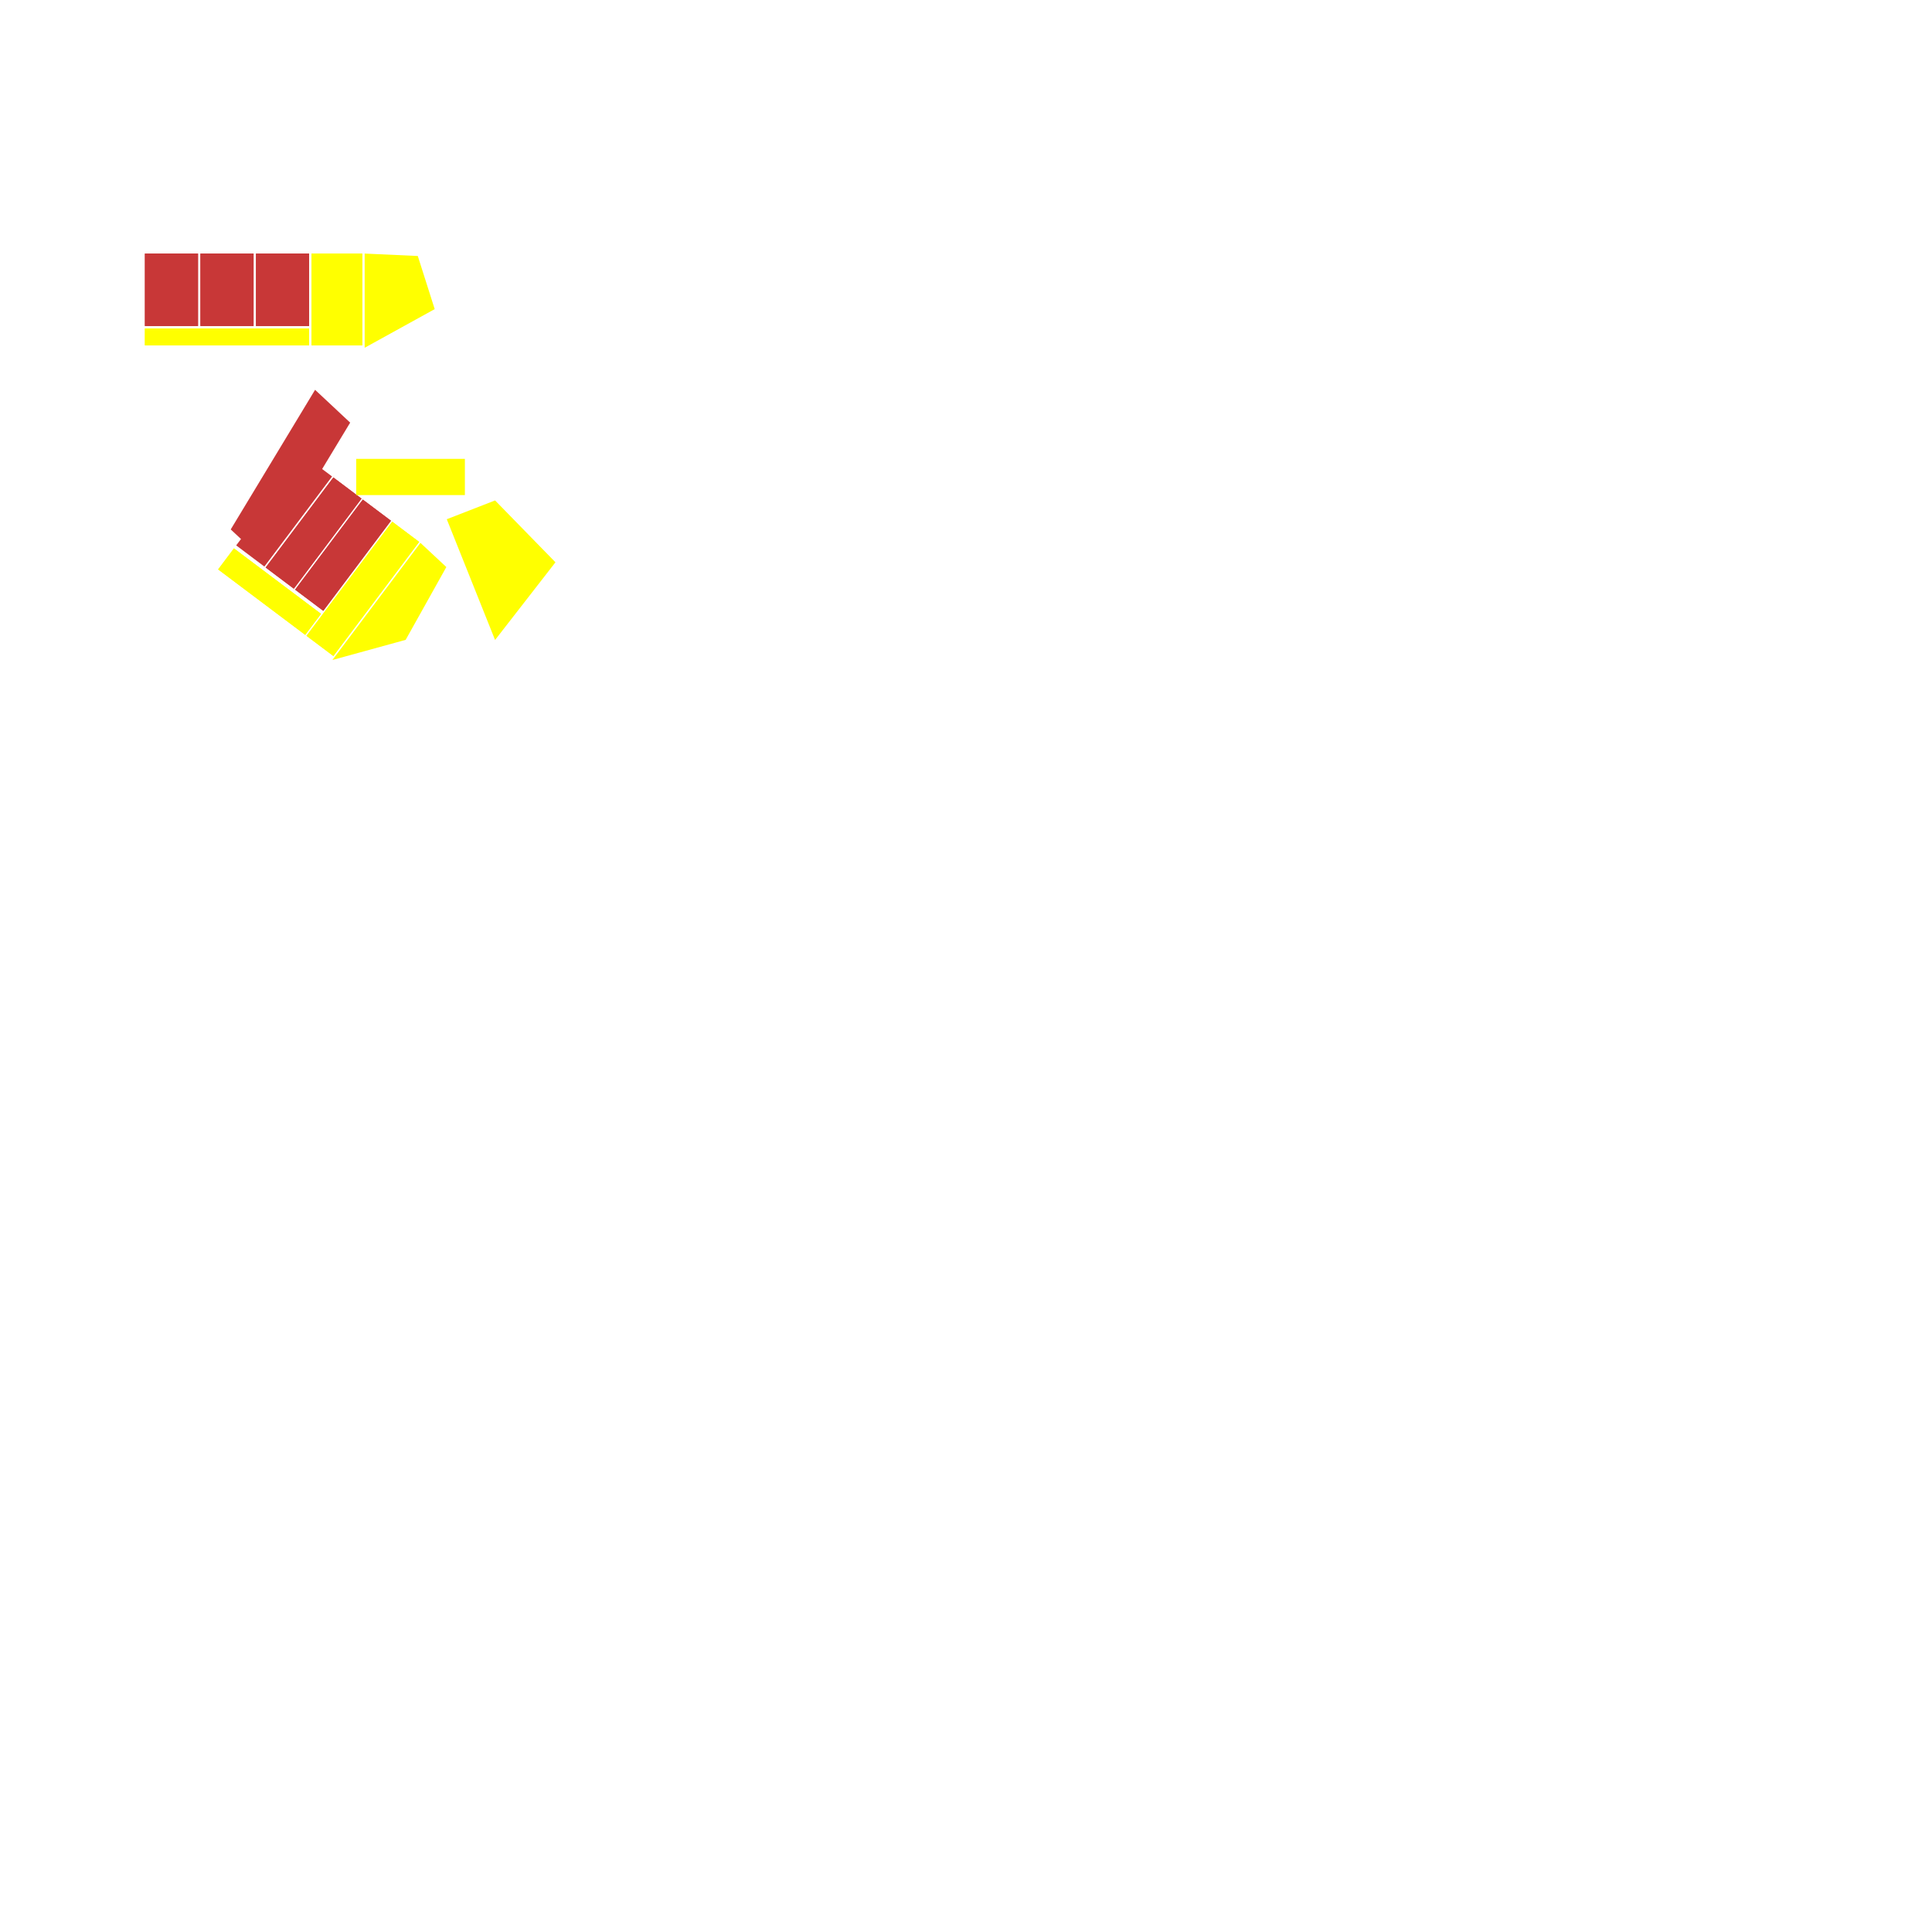
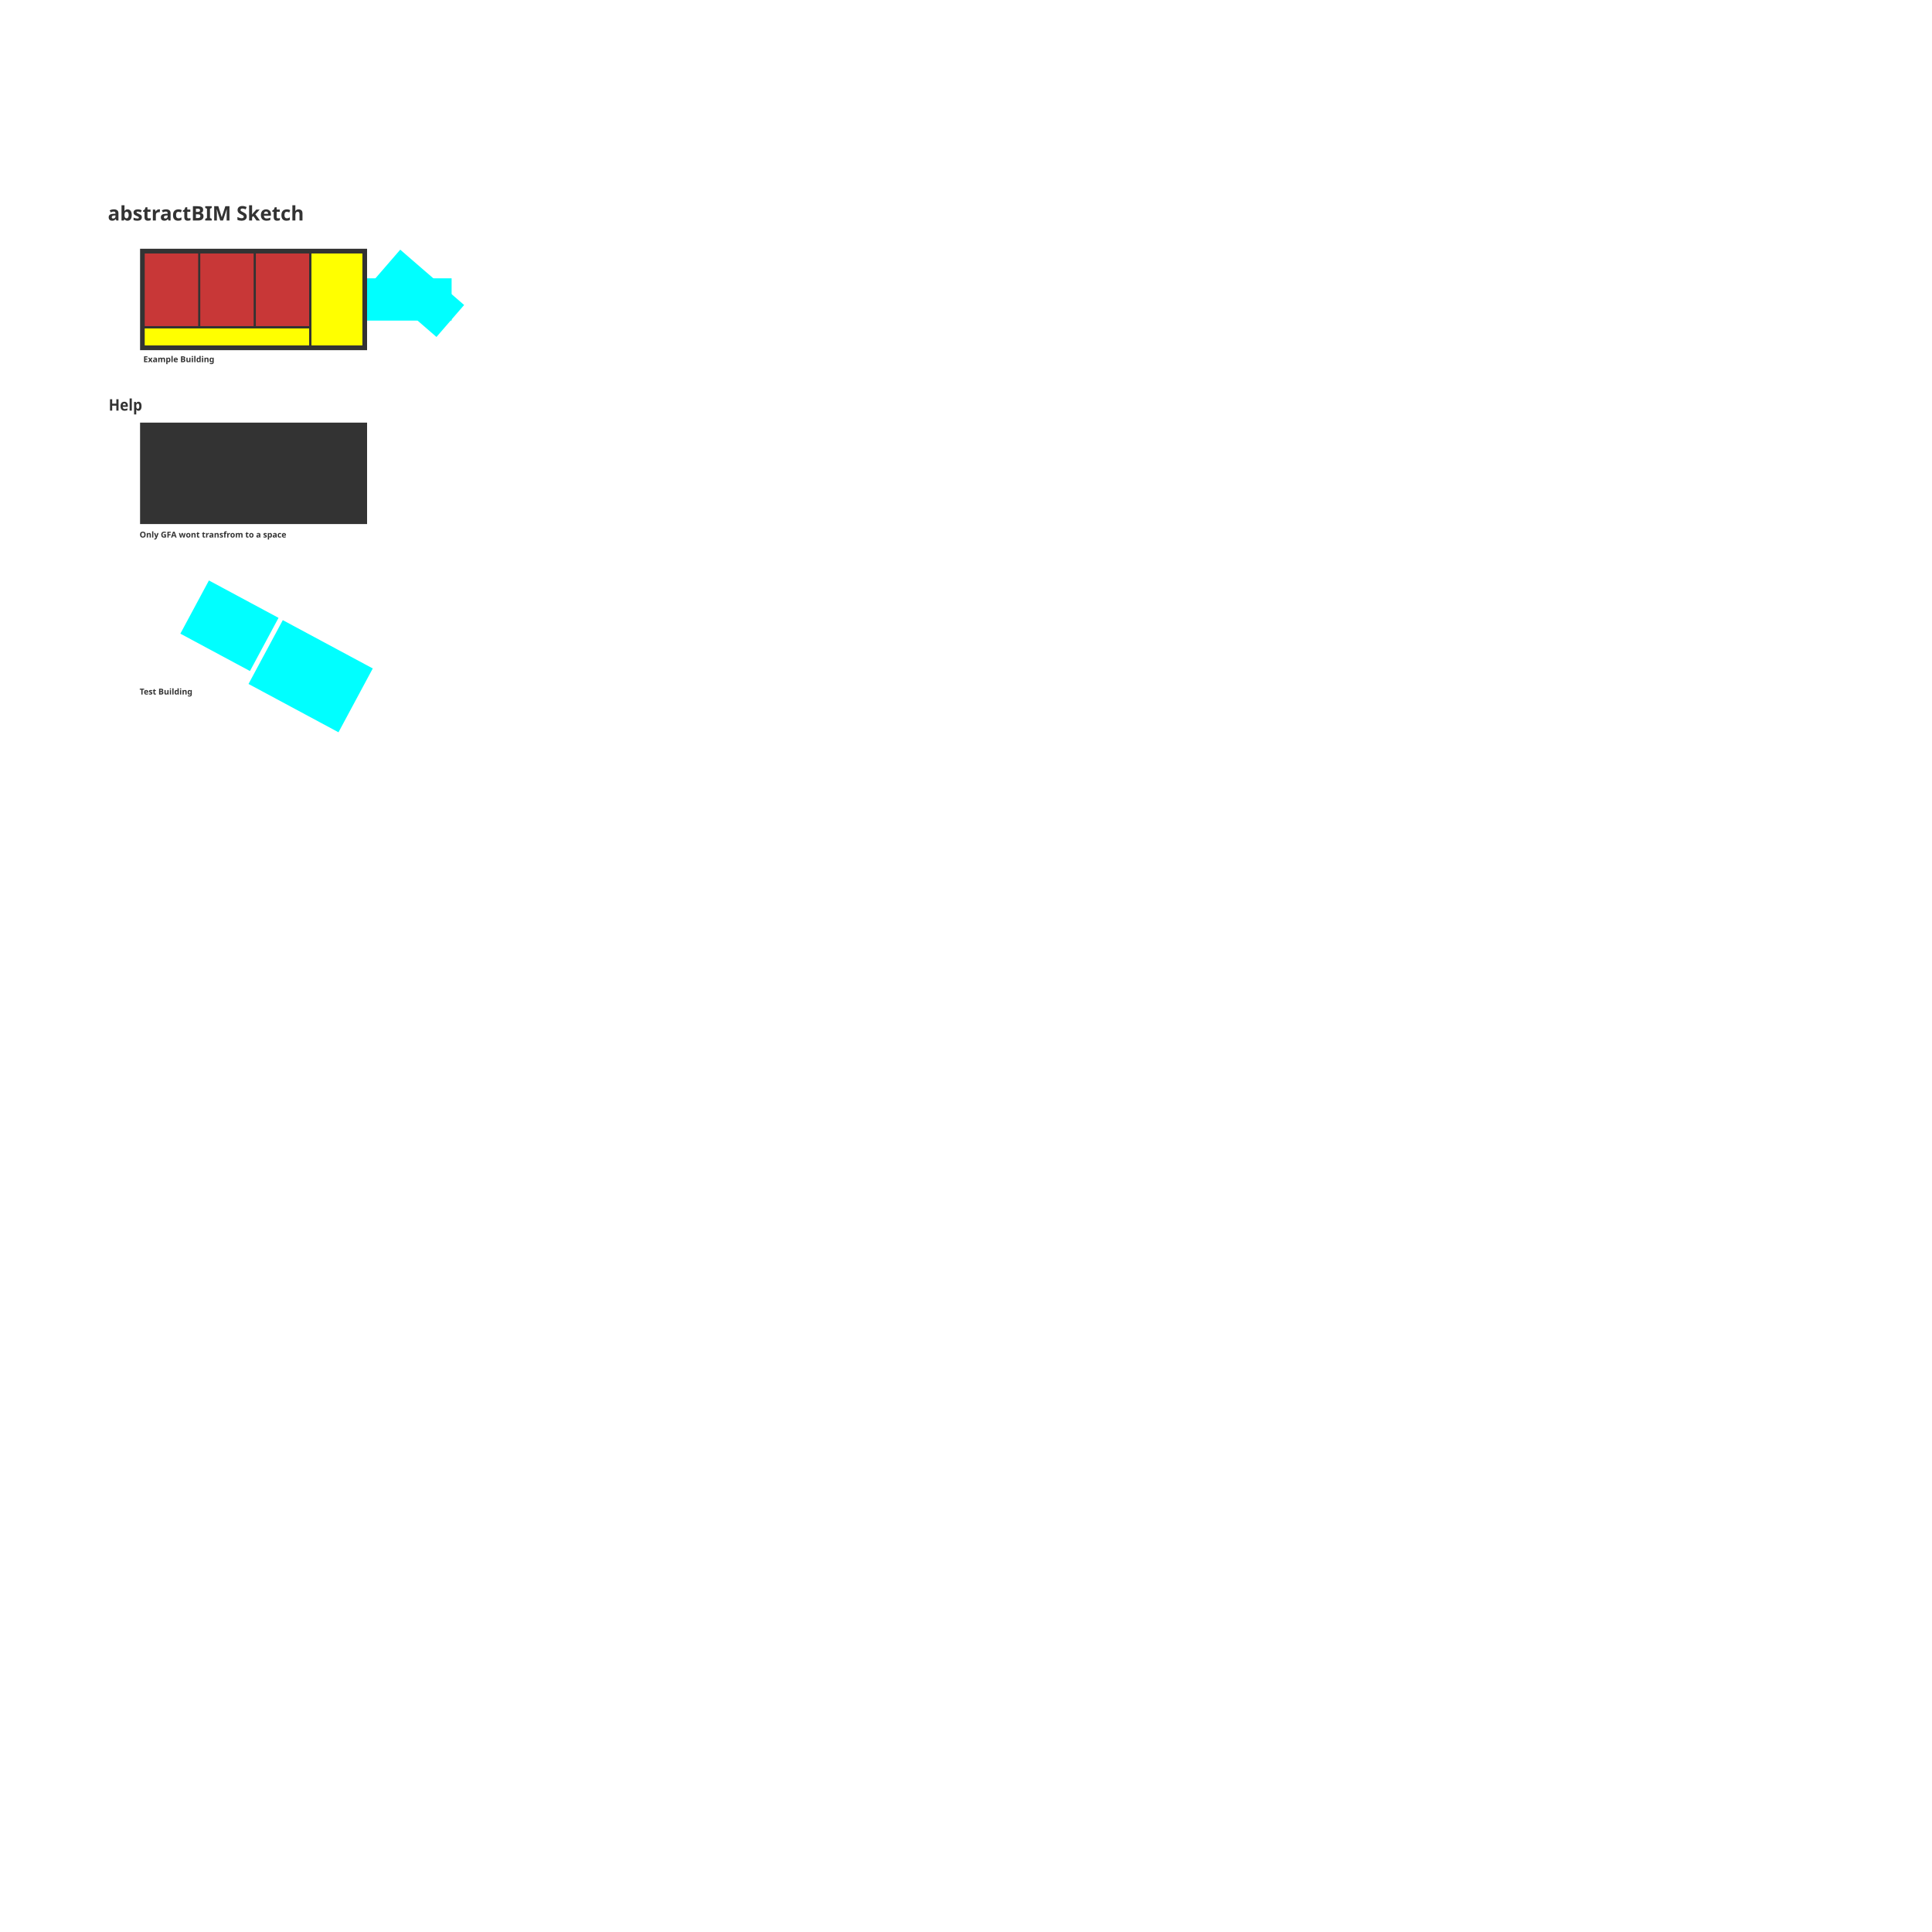
<svg xmlns="http://www.w3.org/2000/svg" width="10000cm" height="10000cm" viewBox="0 0 100000 100000" version="1.1" id="svg1">
  <defs id="defs1" />
+   <g id="layer5">
+     <rect style="display:inline;fill:#333333;stroke:#000000;stroke-width:0.292" id="rect2-9" width="11749.985" height="5249.971" x="7250.007" y="21875" />
+     <text xml:space="preserve" style="font-weight:bold;font-size:423.333px;font-family:Sans;-inkscape-font-specification:'Sans Bold';text-align:start;writing-mode:lr-tb;direction:ltr;text-anchor:start;display:inline;fill:#333333;stroke:#000000;stroke-width:0.265" x="7225.454" y="27823.822" id="text3">
+       <tspan id="tspan3" style="stroke-width:0.265" x="7225.454" y="27823.822">Only GFA wont transfrom to a space</tspan>
+     </text>
+     <text xml:space="preserve" style="font-weight:bold;font-size:423.333px;font-family:Sans;-inkscape-font-specification:'Sans Bold';text-align:start;writing-mode:lr-tb;direction:ltr;text-anchor:start;display:inline;fill:#333333;stroke:#000000;stroke-width:0.265" x="7225.455" y="35948.82" id="text3-2">
+       <tspan id="tspan3-6" style="stroke-width:0.265" x="7225.455" y="35948.82">Test Building</tspan>
+     </text>
+   </g>
  <g id="layer3">
    <g id="layer2">
-       <g id="layer2-5">
+       <g id="layer2-5" style="display:inline">
+         <rect style="fill:#333333;stroke:#000000;stroke-width:0.292" id="rect2" width="11749.985" height="5249.971" x="7250.015" y="12875.016" />
        <g id="layer1">
          <g id="layer6">
            <rect style="fill:#c83737;stroke:#000000;stroke-width:0.081" id="rect1" width="2750.002" height="3749.967" x="7500.006" y="13124.992" />
            <rect style="fill:#c83737;stroke:#000000;stroke-width:0.081" id="rect1-5" width="2750.002" height="3749.967" x="10374.998" y="13125.017" />
            <rect style="fill:#c83737;stroke:#000000;stroke-width:0.081" id="rect1-5-2" width="2750.002" height="3749.967" x="13249.998" y="13125.017" />
            <rect style="fill:#ffff00;stroke:#000000;stroke-width:0.081" id="rect7" width="8499.843" height="874.897" x="7500.117" y="17000.117" />
            <path style="fill:#ffff00;stroke:#000000;stroke-width:0.265" d="m 16125,13125 v 4750 h 2625 v -4750 z" id="path3" />
-             <path style="fill:#ffff00;stroke:#000000;stroke-width:0.265" d="m 18875,13125 v 4875 l 3625,-2000 -875,-2750 z" id="path1" />
+             <rect style="fill:#00ffff;stroke:#000000;stroke-width:0.265" id="rect5" width="4375.001" height="2187.917" x="19000" y="14406.042" />
          </g>
        </g>
        <g id="layer7">
          <g id="layer8">
            <rect style="fill:#c83737;stroke:#000000;stroke-width:0.081" id="rect1-2" width="2750.002" height="3749.967" x="7500.006" y="13124.992" />
            <rect style="fill:#c83737;stroke:#000000;stroke-width:0.081" id="rect1-5-9" width="2750.002" height="3749.967" x="10374.998" y="13125.017" />
            <rect style="fill:#c83737;stroke:#000000;stroke-width:0.081" id="rect1-5-2-1" width="2750.002" height="3749.967" x="13249.998" y="13125.017" />
            <rect style="fill:#ffff00;stroke:#000000;stroke-width:0.081" id="rect7-2" width="8499.843" height="874.897" x="7500.117" y="17000.117" />
            <path style="fill:#ffff00;stroke:#000000;stroke-width:0.265" d="m 16125,13125 v 4750 h 2625 v -4750 z" id="path3-7" />
+             <rect style="display:inline;fill:#00ffff;stroke:#000000;stroke-width:0.265" id="rect5-9" width="4375.001" height="2187.917" x="24120.15" y="-3792.268" transform="rotate(40.89163)" />
          </g>
        </g>
+         <text xml:space="preserve" style="font-weight:bold;font-size:416.772px;font-family:Sans;-inkscape-font-specification:'Sans Bold';text-align:start;writing-mode:lr-tb;direction:ltr;text-anchor:start;display:inline;fill:#333333;stroke:#000000;stroke-width:0.26" x="-16342.83" y="14264.312" id="text2" transform="matrix(1.015742,-1.6169855e-8,0,1.015742,24019.86,4256.77)">
+           <tspan id="tspan2" style="stroke-width:0.26" x="-16342.83" y="14264.312">Example Building</tspan>
+         </text>
      </g>
-       <g id="layer2-5-6" transform="matrix(0.5302132,0.3984914,-0.934568,1.243491,24019.86,4256.77)">
-         <g id="layer1-0">
-           <g id="layer6-6">
-             <rect style="fill:#c83737;stroke:#000000;stroke-width:0.081" id="rect1-26" width="2750.002" height="3749.967" x="7500.006" y="13124.992" />
-             <rect style="fill:#c83737;stroke:#000000;stroke-width:0.081" id="rect1-5-1" width="2750.002" height="3749.967" x="10374.998" y="13125.017" />
-             <rect style="fill:#c83737;stroke:#000000;stroke-width:0.081" id="rect1-5-2-8" width="2750.002" height="3749.967" x="13249.998" y="13125.017" />
-             <rect style="fill:#ffff00;stroke:#000000;stroke-width:0.081" id="rect7-7" width="8499.843" height="874.897" x="7500.117" y="17000.117" />
-             <path style="fill:#ffff00;stroke:#000000;stroke-width:0.265" d="m 16125,13125 v 4750 h 2625 v -4750 z" id="path3-9" />
-             <path style="fill:#ffff00;stroke:#000000;stroke-width:0.265" d="m 18875,13125 v 4875 l 3625,-2000 -875,-2750 z" id="path1-2" />
-           </g>
+       <g id="layer2-5-6" transform="matrix(0.2786195,0.6019075,-1.411633,0.6534365,38691.888,15085.335)" style="display:inline">
+         <g id="layer1-0" style="display:inline">
+           <g id="layer6-6" />
        </g>
        <g id="layer7-0">
-           <g id="layer8-2">
-             <rect style="fill:#c83737;stroke:#000000;stroke-width:0.115" id="rect1-2-3" width="3731.516" height="5550.262" x="2504.32" y="11352.619" transform="matrix(0.9989481,0.04585442,0.2312232,0.9729007,0,0)" />
-             <rect style="fill:#c83737;stroke:#000000;stroke-width:0.081" id="rect1-5-9-7" width="2750.002" height="3749.967" x="10374.998" y="13125.017" />
-             <rect style="fill:#c83737;stroke:#000000;stroke-width:0.081" id="rect1-5-2-1-5" width="2750.002" height="3749.967" x="13249.998" y="13125.017" />
-             <rect style="fill:#ffff00;stroke:#000000;stroke-width:0.081" id="rect7-2-9" width="8499.843" height="874.897" x="7500.117" y="17000.117" />
-             <path style="fill:#ffff00;stroke:#000000;stroke-width:0.265" d="m 16125,13125 v 4750 h 2625 v -4750 z" id="path3-7-2" />
-             <rect style="fill:#ffff00;stroke:#000000;stroke-width:0.304" id="rect2" width="7119.111" height="1952.717" x="-7065.145" y="20301.209" transform="matrix(0.9522964,-0.3051748,0.8697727,0.4934525,0,0)" />
-             <path style="fill:#ffff00;stroke:#000000;stroke-width:0.26" d="m 19409.61,11969.264 8674.514,2246.323 124.226,-3273.315 -6666.351,-438.262 z" id="path2" />
+           <g id="layer8-2" style="fill:#00ffff">
+             <rect style="fill:#00ffff;stroke:#000000;stroke-width:0.304" id="rect3" width="5176.121" height="3254.529" x="-22128.922" y="27461.17" transform="matrix(0.9522964,-0.3051748,0.8697727,0.4934525,0,0)" />
+             <rect style="fill:#00ffff;stroke:#000000;stroke-width:0.304" id="rect4" width="6690.647" height="3905.434" x="-16636.396" y="27461.172" transform="matrix(0.9522964,-0.3051748,0.8697727,0.4934525,0,0)" />
          </g>
        </g>
      </g>
    </g>
  </g>
-   <g id="layer4" />
+   <g id="layer4">
+     <text xml:space="preserve" style="display:inline;font-weight:bold;font-size:1021.48px;font-family:Sans;-inkscape-font-specification:'Sans Bold';text-align:start;writing-mode:lr-tb;direction:ltr;text-anchor:start;fill:#333333;stroke:#000000;stroke-width:0.638" x="-18152.354" y="7046.178" id="text2-5" transform="matrix(1.015742,-1.6169855e-8,0,1.015742,24019.86,4256.77)">
+       <tspan id="tspan2-3" style="stroke-width:0.638" x="-18152.354" y="7046.178">abstractBIM Sketch</tspan>
+     </text>
+     <text xml:space="preserve" style="font-weight:bold;font-size:789.912px;font-family:Sans;-inkscape-font-specification:'Sans Bold';text-align:start;writing-mode:lr-tb;direction:ltr;text-anchor:start;display:inline;fill:#333333;stroke:#000000;stroke-width:0.494" x="5875.261" y="20346.992" id="text2-5-0" transform="scale(0.9574043,1.044491)">
+       <tspan id="tspan2-3-9" style="stroke-width:0.494" x="5875.261" y="20346.992">Help</tspan>
+     </text>
+   </g>
</svg>
